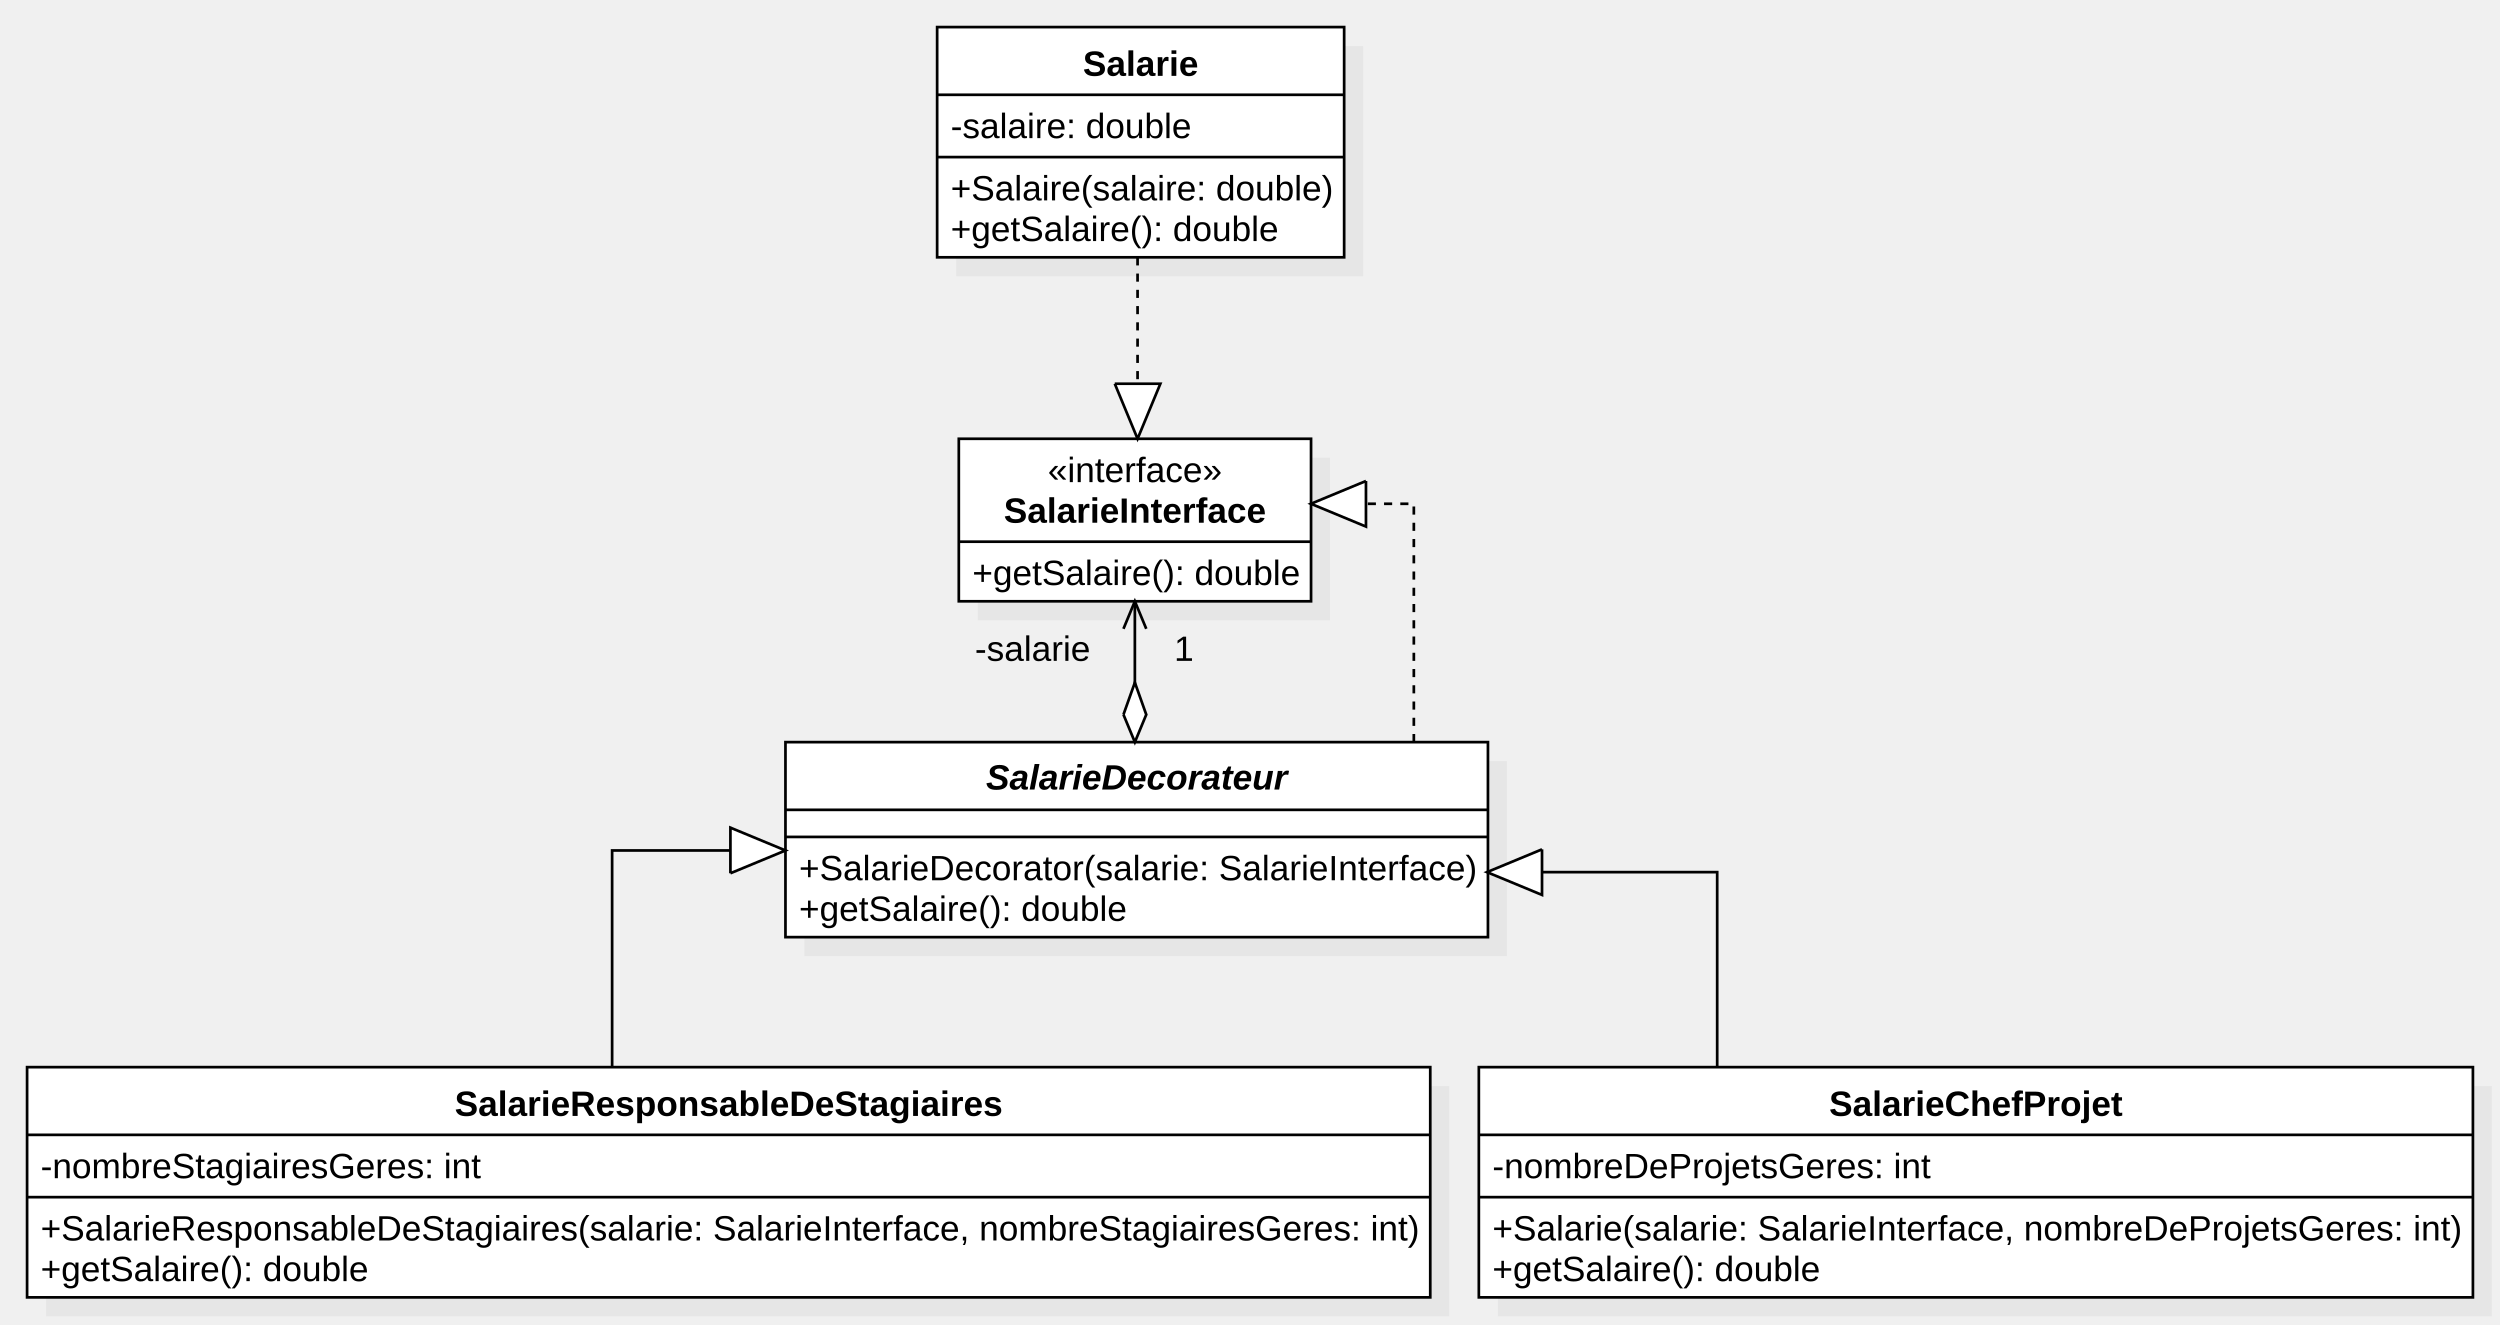
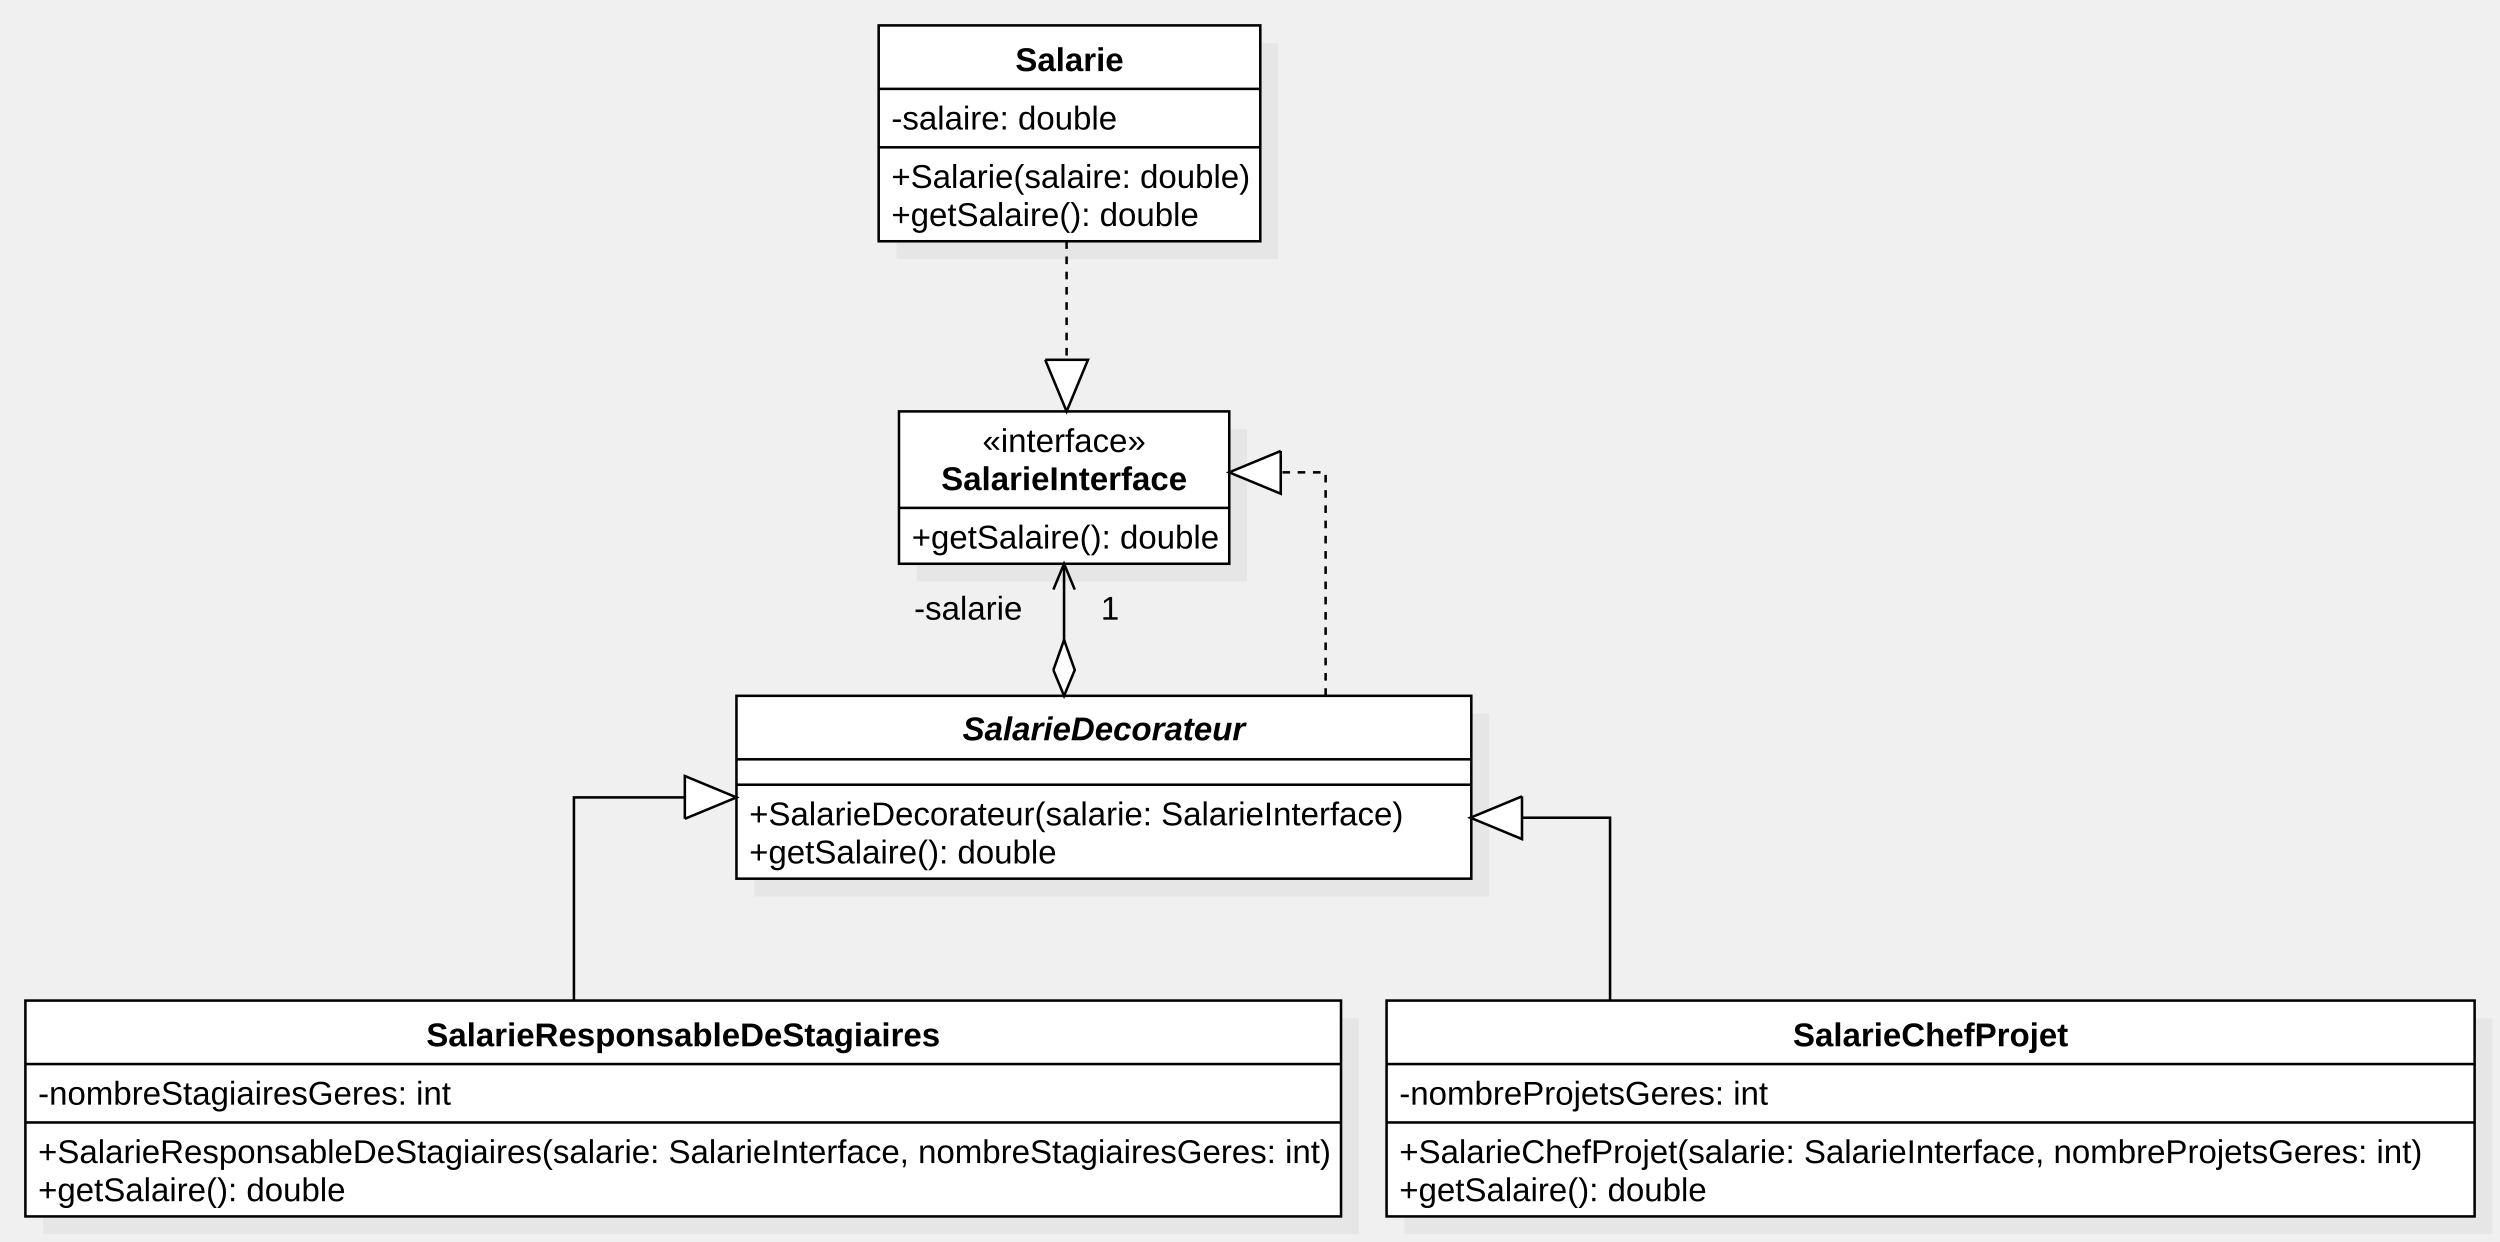
- <svg xmlns="http://www.w3.org/2000/svg" version="1.1" width="923.021" height="489">
+ <svg xmlns="http://www.w3.org/2000/svg" version="1.1" width="984.44" height="489">
  <defs />
  <g>
    <g transform="translate(-150,-238) scale(1,1)">
-       <rect fill="#C0C0C0" stroke="none" x="703" y="639" width="367.021" height="85" opacity="0.2" />
-     </g>
-     <g transform="translate(-150,-238) scale(1,1)">
-       <rect fill="#ffffff" stroke="none" x="696" y="632" width="367.021" height="85" />
-     </g>
-     <g transform="translate(-150,-238) scale(1,1)">
-       <path fill="none" stroke="#000000" d="M 696 632 L 1063.021 632 L 1063.021 717 L 696 717 L 696 632 Z Z" stroke-miterlimit="10" />
-     </g>
-     <g transform="translate(-150,-238) scale(1,1)">
-       <path fill="none" stroke="#000000" d="M 696 657 L 1063.021 657" stroke-miterlimit="10" />
-     </g>
-     <g transform="translate(-150,-238) scale(1,1)">
-       <path fill="none" stroke="#000000" d="M 696 680 L 1063.021 680" stroke-miterlimit="10" />
-     </g>
-     <g transform="translate(-150,-238) scale(1,1)">
-       <g>
-         <path fill="none" stroke="none" />
-         <text fill="#000000" stroke="none" font-family="Arial" font-size="13px" font-style="normal" font-weight="bold" text-decoration="none" x="825.323" y="650">SalarieChefProjet</text>
-       </g>
-     </g>
-     <g transform="translate(-150,-238) scale(1,1)">
-       <g>
-         <path fill="none" stroke="none" />
-         <text fill="#000000" stroke="none" font-family="Arial" font-size="13px" font-style="normal" font-weight="normal" text-decoration="none" x="701" y="673">-nombreDeProjetsGeres: int</text>
-       </g>
-     </g>
-     <g transform="translate(-150,-238) scale(1,1)">
-       <g>
-         <path fill="none" stroke="none" />
-         <text fill="#000000" stroke="none" font-family="Arial" font-size="13px" font-style="normal" font-weight="normal" text-decoration="none" x="701" y="696">+Salarie(salarie: SalarieInterface, nombreDeProjetsGeres: int)</text>
+       <rect fill="#C0C0C0" stroke="none" x="703" y="639" width="428.44" height="85" opacity="0.2" />
+     </g>
+     <g transform="translate(-150,-238) scale(1,1)">
+       <rect fill="#ffffff" stroke="none" x="696" y="632" width="428.44" height="85" />
+     </g>
+     <g transform="translate(-150,-238) scale(1,1)">
+       <path fill="none" stroke="#000000" d="M 696 632 L 1124.44 632 L 1124.44 717 L 696 717 L 696 632 Z Z" stroke-miterlimit="10" />
+     </g>
+     <g transform="translate(-150,-238) scale(1,1)">
+       <path fill="none" stroke="#000000" d="M 696 657 L 1124.44 657" stroke-miterlimit="10" />
+     </g>
+     <g transform="translate(-150,-238) scale(1,1)">
+       <path fill="none" stroke="#000000" d="M 696 680 L 1124.44 680" stroke-miterlimit="10" />
+     </g>
+     <g transform="translate(-150,-238) scale(1,1)">
+       <g>
+         <path fill="none" stroke="none" />
+         <text fill="#000000" stroke="none" font-family="Arial" font-size="13px" font-style="normal" font-weight="bold" text-decoration="none" x="856.033" y="650">SalarieChefProjet</text>
+       </g>
+     </g>
+     <g transform="translate(-150,-238) scale(1,1)">
+       <g>
+         <path fill="none" stroke="none" />
+         <text fill="#000000" stroke="none" font-family="Arial" font-size="13px" font-style="normal" font-weight="normal" text-decoration="none" x="701" y="673">-nombreProjetsGeres: int</text>
+       </g>
+     </g>
+     <g transform="translate(-150,-238) scale(1,1)">
+       <g>
+         <path fill="none" stroke="none" />
+         <text fill="#000000" stroke="none" font-family="Arial" font-size="13px" font-style="normal" font-weight="normal" text-decoration="none" x="701" y="696">+SalarieChefProjet(salarie: SalarieInterface, nombreProjetsGeres: int)</text>
      </g>
    </g>
    <g transform="translate(-150,-238) scale(1,1)">
      <g>
        <path fill="none" stroke="none" />
        <text fill="#000000" stroke="none" font-family="Arial" font-size="13px" font-style="normal" font-weight="normal" text-decoration="none" x="701" y="711">+getSalaire(): double</text>
      </g>
    </g>
    <g transform="translate(-150,-238) scale(1,1)">
      <rect fill="#C0C0C0" stroke="none" x="167" y="639" width="518.063" height="85" opacity="0.2" />
    </g>
    <g transform="translate(-150,-238) scale(1,1)">
      <rect fill="#ffffff" stroke="none" x="160" y="632" width="518.063" height="85" />
    </g>
    <g transform="translate(-150,-238) scale(1,1)">
      <path fill="none" stroke="#000000" d="M 160 632 L 678.063 632 L 678.063 717 L 160 717 L 160 632 Z Z" stroke-miterlimit="10" />
    </g>
    <g transform="translate(-150,-238) scale(1,1)">
      <path fill="none" stroke="#000000" d="M 160 657 L 678.063 657" stroke-miterlimit="10" />
    </g>
    <g transform="translate(-150,-238) scale(1,1)">
      <path fill="none" stroke="#000000" d="M 160 680 L 678.063 680" stroke-miterlimit="10" />
    </g>
    <g transform="translate(-150,-238) scale(1,1)">
      <g>
        <path fill="none" stroke="none" />
        <text fill="#000000" stroke="none" font-family="Arial" font-size="13px" font-style="normal" font-weight="bold" text-decoration="none" x="317.872" y="650">SalarieResponsableDeStagiaires</text>
      </g>
    </g>
    <g transform="translate(-150,-238) scale(1,1)">
      <g>
        <path fill="none" stroke="none" />
        <text fill="#000000" stroke="none" font-family="Arial" font-size="13px" font-style="normal" font-weight="normal" text-decoration="none" x="165" y="673">-nombreStagiairesGeres: int</text>
      </g>
    </g>
    <g transform="translate(-150,-238) scale(1,1)">
      <g>
        <path fill="none" stroke="none" />
        <text fill="#000000" stroke="none" font-family="Arial" font-size="13px" font-style="normal" font-weight="normal" text-decoration="none" x="165" y="696">+SalarieResponsableDeStagiaires(salarie: SalarieInterface, nombreStagiairesGeres: int)</text>
      </g>
    </g>
    <g transform="translate(-150,-238) scale(1,1)">
      <g>
        <path fill="none" stroke="none" />
        <text fill="#000000" stroke="none" font-family="Arial" font-size="13px" font-style="normal" font-weight="normal" text-decoration="none" x="165" y="711">+getSalaire(): double</text>
      </g>
    </g>
    <g transform="translate(-150,-238) scale(1,1)">
      <rect fill="#C0C0C0" stroke="none" x="503" y="255" width="150.273" height="85" opacity="0.2" />
    </g>
    <g transform="translate(-150,-238) scale(1,1)">
      <rect fill="#ffffff" stroke="none" x="496" y="248" width="150.273" height="85" />
    </g>
    <g transform="translate(-150,-238) scale(1,1)">
      <path fill="none" stroke="#000000" d="M 496 248 L 646.273 248 L 646.273 333 L 496 333 L 496 248 Z Z" stroke-miterlimit="10" />
    </g>
    <g transform="translate(-150,-238) scale(1,1)">
      <path fill="none" stroke="#000000" d="M 496 273 L 646.273 273" stroke-miterlimit="10" />
    </g>
    <g transform="translate(-150,-238) scale(1,1)">
      <path fill="none" stroke="#000000" d="M 496 296 L 646.273 296" stroke-miterlimit="10" />
    </g>
    <g transform="translate(-150,-238) scale(1,1)">
      <g>
        <path fill="none" stroke="none" />
        <text fill="#000000" stroke="none" font-family="Arial" font-size="13px" font-style="normal" font-weight="bold" text-decoration="none" x="549.815" y="266">Salarie</text>
      </g>
    </g>
    <g transform="translate(-150,-238) scale(1,1)">
      <g>
        <path fill="none" stroke="none" />
        <text fill="#000000" stroke="none" font-family="Arial" font-size="13px" font-style="normal" font-weight="normal" text-decoration="none" x="501" y="289">-salaire: double</text>
      </g>
    </g>
    <g transform="translate(-150,-238) scale(1,1)">
      <g>
        <path fill="none" stroke="none" />
-         <text fill="#000000" stroke="none" font-family="Arial" font-size="13px" font-style="normal" font-weight="normal" text-decoration="none" x="501" y="312">+Salaire(salaire: double)</text>
+         <text fill="#000000" stroke="none" font-family="Arial" font-size="13px" font-style="normal" font-weight="normal" text-decoration="none" x="501" y="312">+Salarie(salaire: double)</text>
      </g>
    </g>
    <g transform="translate(-150,-238) scale(1,1)">
      <g>
        <path fill="none" stroke="none" />
        <text fill="#000000" stroke="none" font-family="Arial" font-size="13px" font-style="normal" font-weight="normal" text-decoration="none" x="501" y="327">+getSalaire(): double</text>
      </g>
    </g>
    <g transform="translate(-150,-238) scale(1,1)">
      <rect fill="#C0C0C0" stroke="none" x="511" y="407" width="130.05" height="60" opacity="0.2" />
    </g>
    <g transform="translate(-150,-238) scale(1,1)">
      <rect fill="#ffffff" stroke="none" x="504" y="400" width="130.05" height="60" />
    </g>
    <g transform="translate(-150,-238) scale(1,1)">
      <path fill="none" stroke="#000000" d="M 504 400 L 634.05 400 L 634.05 460 L 504 460 L 504 400 Z Z" stroke-miterlimit="10" />
    </g>
    <g transform="translate(-150,-238) scale(1,1)">
      <path fill="none" stroke="#000000" d="M 504 438 L 634.05 438" stroke-miterlimit="10" />
    </g>
    <g transform="translate(-150,-238) scale(1,1)">
      <g>
        <path fill="none" stroke="none" />
        <text fill="#000000" stroke="none" font-family="Arial" font-size="13px" font-style="normal" font-weight="normal" text-decoration="none" x="536.865" y="416">«interface»</text>
      </g>
    </g>
    <g transform="translate(-150,-238) scale(1,1)">
      <g>
        <path fill="none" stroke="none" />
        <text fill="#000000" stroke="none" font-family="Arial" font-size="13px" font-style="normal" font-weight="bold" text-decoration="none" x="520.608" y="431">SalarieInterface</text>
      </g>
    </g>
    <g transform="translate(-150,-238) scale(1,1)">
      <g>
        <path fill="none" stroke="none" />
        <text fill="#000000" stroke="none" font-family="Arial" font-size="13px" font-style="normal" font-weight="normal" text-decoration="none" x="509" y="454">+getSalaire(): double</text>
      </g>
    </g>
    <g transform="translate(-150,-238) scale(1,1)">
-       <rect fill="#C0C0C0" stroke="none" x="447" y="519" width="259.364" height="72" opacity="0.2" />
-     </g>
-     <g transform="translate(-150,-238) scale(1,1)">
-       <rect fill="#ffffff" stroke="none" x="440" y="512" width="259.364" height="72" />
-     </g>
-     <g transform="translate(-150,-238) scale(1,1)">
-       <path fill="none" stroke="#000000" d="M 440 512 L 699.364 512 L 699.364 584 L 440 584 L 440 512 Z Z" stroke-miterlimit="10" />
-     </g>
-     <g transform="translate(-150,-238) scale(1,1)">
-       <path fill="none" stroke="#000000" d="M 440 537 L 699.364 537" stroke-miterlimit="10" />
-     </g>
-     <g transform="translate(-150,-238) scale(1,1)">
-       <path fill="none" stroke="#000000" d="M 440 547 L 699.364 547" stroke-miterlimit="10" />
-     </g>
-     <g transform="translate(-150,-238) scale(1,1)">
-       <g>
-         <path fill="none" stroke="none" />
-         <text fill="#000000" stroke="none" font-family="Arial" font-size="13px" font-style="italic" font-weight="bold" text-decoration="none" x="514.042" y="529.5">SalarieDecorateur</text>
-       </g>
-     </g>
-     <g transform="translate(-150,-238) scale(1,1)">
-       <g>
-         <path fill="none" stroke="none" />
-         <text fill="#000000" stroke="none" font-family="Arial" font-size="13px" font-style="normal" font-weight="normal" text-decoration="none" x="445" y="563">+SalarieDecorator(salarie: SalarieInterface)</text>
+       <rect fill="#C0C0C0" stroke="none" x="447" y="519" width="289.364" height="72" opacity="0.2" />
+     </g>
+     <g transform="translate(-150,-238) scale(1,1)">
+       <rect fill="#ffffff" stroke="none" x="440" y="512" width="289.364" height="72" />
+     </g>
+     <g transform="translate(-150,-238) scale(1,1)">
+       <path fill="none" stroke="#000000" d="M 440 512 L 729.364 512 L 729.364 584 L 440 584 L 440 512 Z Z" stroke-miterlimit="10" />
+     </g>
+     <g transform="translate(-150,-238) scale(1,1)">
+       <path fill="none" stroke="#000000" d="M 440 537 L 729.364 537" stroke-miterlimit="10" />
+     </g>
+     <g transform="translate(-150,-238) scale(1,1)">
+       <path fill="none" stroke="#000000" d="M 440 547 L 729.364 547" stroke-miterlimit="10" />
+     </g>
+     <g transform="translate(-150,-238) scale(1,1)">
+       <g>
+         <path fill="none" stroke="none" />
+         <text fill="#000000" stroke="none" font-family="Arial" font-size="13px" font-style="italic" font-weight="bold" text-decoration="none" x="529.042" y="529.5">SalarieDecorateur</text>
+       </g>
+     </g>
+     <g transform="translate(-150,-238) scale(1,1)">
+       <g>
+         <path fill="none" stroke="none" />
+         <text fill="#000000" stroke="none" font-family="Arial" font-size="13px" font-style="normal" font-weight="normal" text-decoration="none" x="445" y="563">+SalarieDecorateur(salarie: SalarieInterface)</text>
      </g>
    </g>
    <g transform="translate(-150,-238) scale(1,1)">
      <g>
        <path fill="none" stroke="none" />
        <text fill="#000000" stroke="none" font-family="Arial" font-size="13px" font-style="normal" font-weight="normal" text-decoration="none" x="445" y="578">+getSalaire(): double</text>
      </g>
    </g>
    <g transform="translate(-150,-238) scale(1,1)">
      <path fill="none" stroke="#000000" d="M 569 512 L 569 460" stroke-miterlimit="10" />
    </g>
    <g transform="translate(-150,-238) scale(1,1)">
      <path fill="none" stroke="#000000" d="M 573.21 470.163 L 569 460 L 564.79 470.163" stroke-miterlimit="10" />
    </g>
    <g transform="translate(-150,-238) scale(1,1)">
      <path fill="#FFFFFF" stroke="none" d="M 564.79 501.837 L 569 512 L 573.21 501.837 L 569 490" />
    </g>
    <g transform="translate(-150,-238) scale(1,1)">
      <path fill="none" stroke="#000000" d="M 564.79 501.837 L 569 512 L 573.21 501.837 L 569 490 L 564.79 501.837" stroke-miterlimit="10" />
    </g>
    <g transform="translate(-150,-238) scale(1,1)">
      <g>
        <path fill="none" stroke="none" />
        <text fill="#000000" stroke="none" font-family="Arial" font-size="13px" font-style="normal" font-weight="normal" text-decoration="none" x="509.95" y="482">-salarie</text>
      </g>
    </g>
    <g transform="translate(-150,-238) scale(1,1)">
      <g>
        <path fill="none" stroke="none" />
        <text fill="#000000" stroke="none" font-family="Arial" font-size="13px" font-style="normal" font-weight="normal" text-decoration="none" x="583.5" y="482">1</text>
      </g>
    </g>
    <g transform="translate(-150,-238) scale(1,1)">
      <path fill="none" stroke="#000000" d="M 376 632 L 376 552 L 440 552" stroke-miterlimit="10" />
    </g>
    <g transform="translate(-150,-238) scale(1,1)">
      <path fill="#FFFFFF" stroke="none" d="M 419.675 560.419 L 440 552 L 419.675 543.581" />
    </g>
    <g transform="translate(-150,-238) scale(1,1)">
      <path fill="none" stroke="#000000" d="M 419.675 560.419 L 440 552 L 419.675 543.581 L 419.675 560.419" stroke-miterlimit="10" />
    </g>
    <g transform="translate(-150,-238) scale(1,1)">
-       <path fill="none" stroke="#000000" d="M 784 632 L 784 560 L 699 560" stroke-miterlimit="10" />
-     </g>
-     <g transform="translate(-150,-238) scale(1,1)">
-       <path fill="#FFFFFF" stroke="none" d="M 719.325 551.581 L 699 560 L 719.325 568.419" />
-     </g>
-     <g transform="translate(-150,-238) scale(1,1)">
-       <path fill="none" stroke="#000000" d="M 719.325 551.581 L 699 560 L 719.325 568.419 L 719.325 551.581" stroke-miterlimit="10" />
+       <path fill="none" stroke="#000000" d="M 784 632 L 784 560 L 729 560" stroke-miterlimit="10" />
+     </g>
+     <g transform="translate(-150,-238) scale(1,1)">
+       <path fill="#FFFFFF" stroke="none" d="M 749.325 551.581 L 729 560 L 749.325 568.419" />
+     </g>
+     <g transform="translate(-150,-238) scale(1,1)">
+       <path fill="none" stroke="#000000" d="M 749.325 551.581 L 729 560 L 749.325 568.419 L 749.325 551.581" stroke-miterlimit="10" />
    </g>
    <g transform="translate(-150,-238) scale(1,1)">
      <path fill="none" stroke="#000000" d="M 672 512 L 672 424 L 634 424" stroke-miterlimit="10" stroke-dasharray="3" />
    </g>
    <g transform="translate(-150,-238) scale(1,1)">
      <path fill="#FFFFFF" stroke="none" d="M 654.325 415.581 L 634 424 L 654.325 432.419" />
    </g>
    <g transform="translate(-150,-238) scale(1,1)">
      <path fill="none" stroke="#000000" d="M 654.325 415.581 L 634 424 L 654.325 432.419 L 654.325 415.581" stroke-miterlimit="10" />
    </g>
    <g transform="translate(-150,-238) scale(1,1)">
      <path fill="none" stroke="#000000" d="M 570 333 L 570 400" stroke-miterlimit="10" stroke-dasharray="3" />
    </g>
    <g transform="translate(-150,-238) scale(1,1)">
      <path fill="#FFFFFF" stroke="none" d="M 561.581 379.675 L 570 400 L 578.419 379.675" />
    </g>
    <g transform="translate(-150,-238) scale(1,1)">
      <path fill="none" stroke="#000000" d="M 561.581 379.675 L 570 400 L 578.419 379.675 L 561.581 379.675" stroke-miterlimit="10" />
    </g>
  </g>
</svg>
